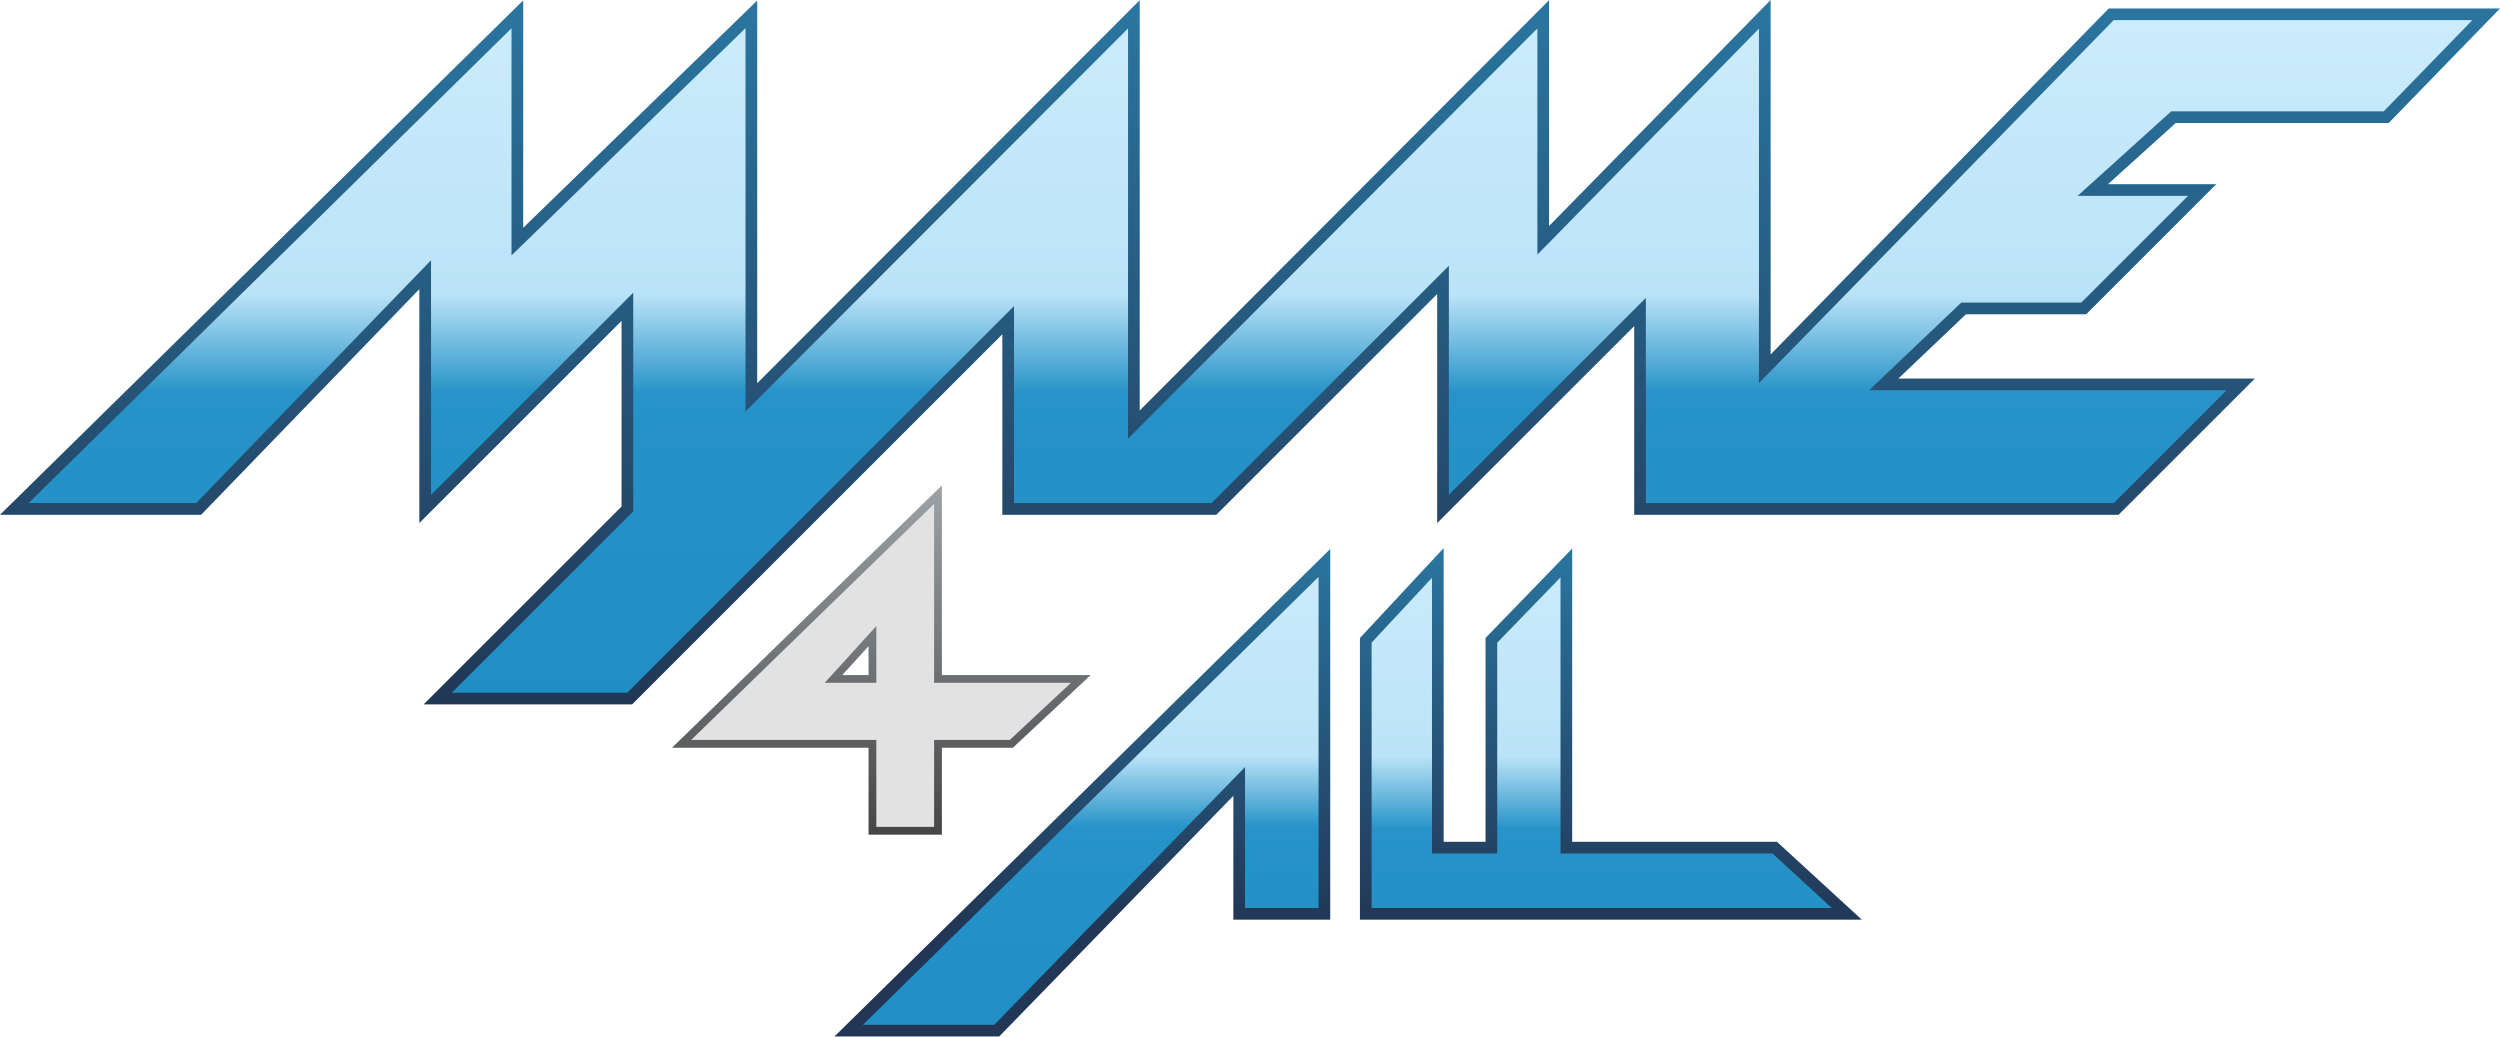
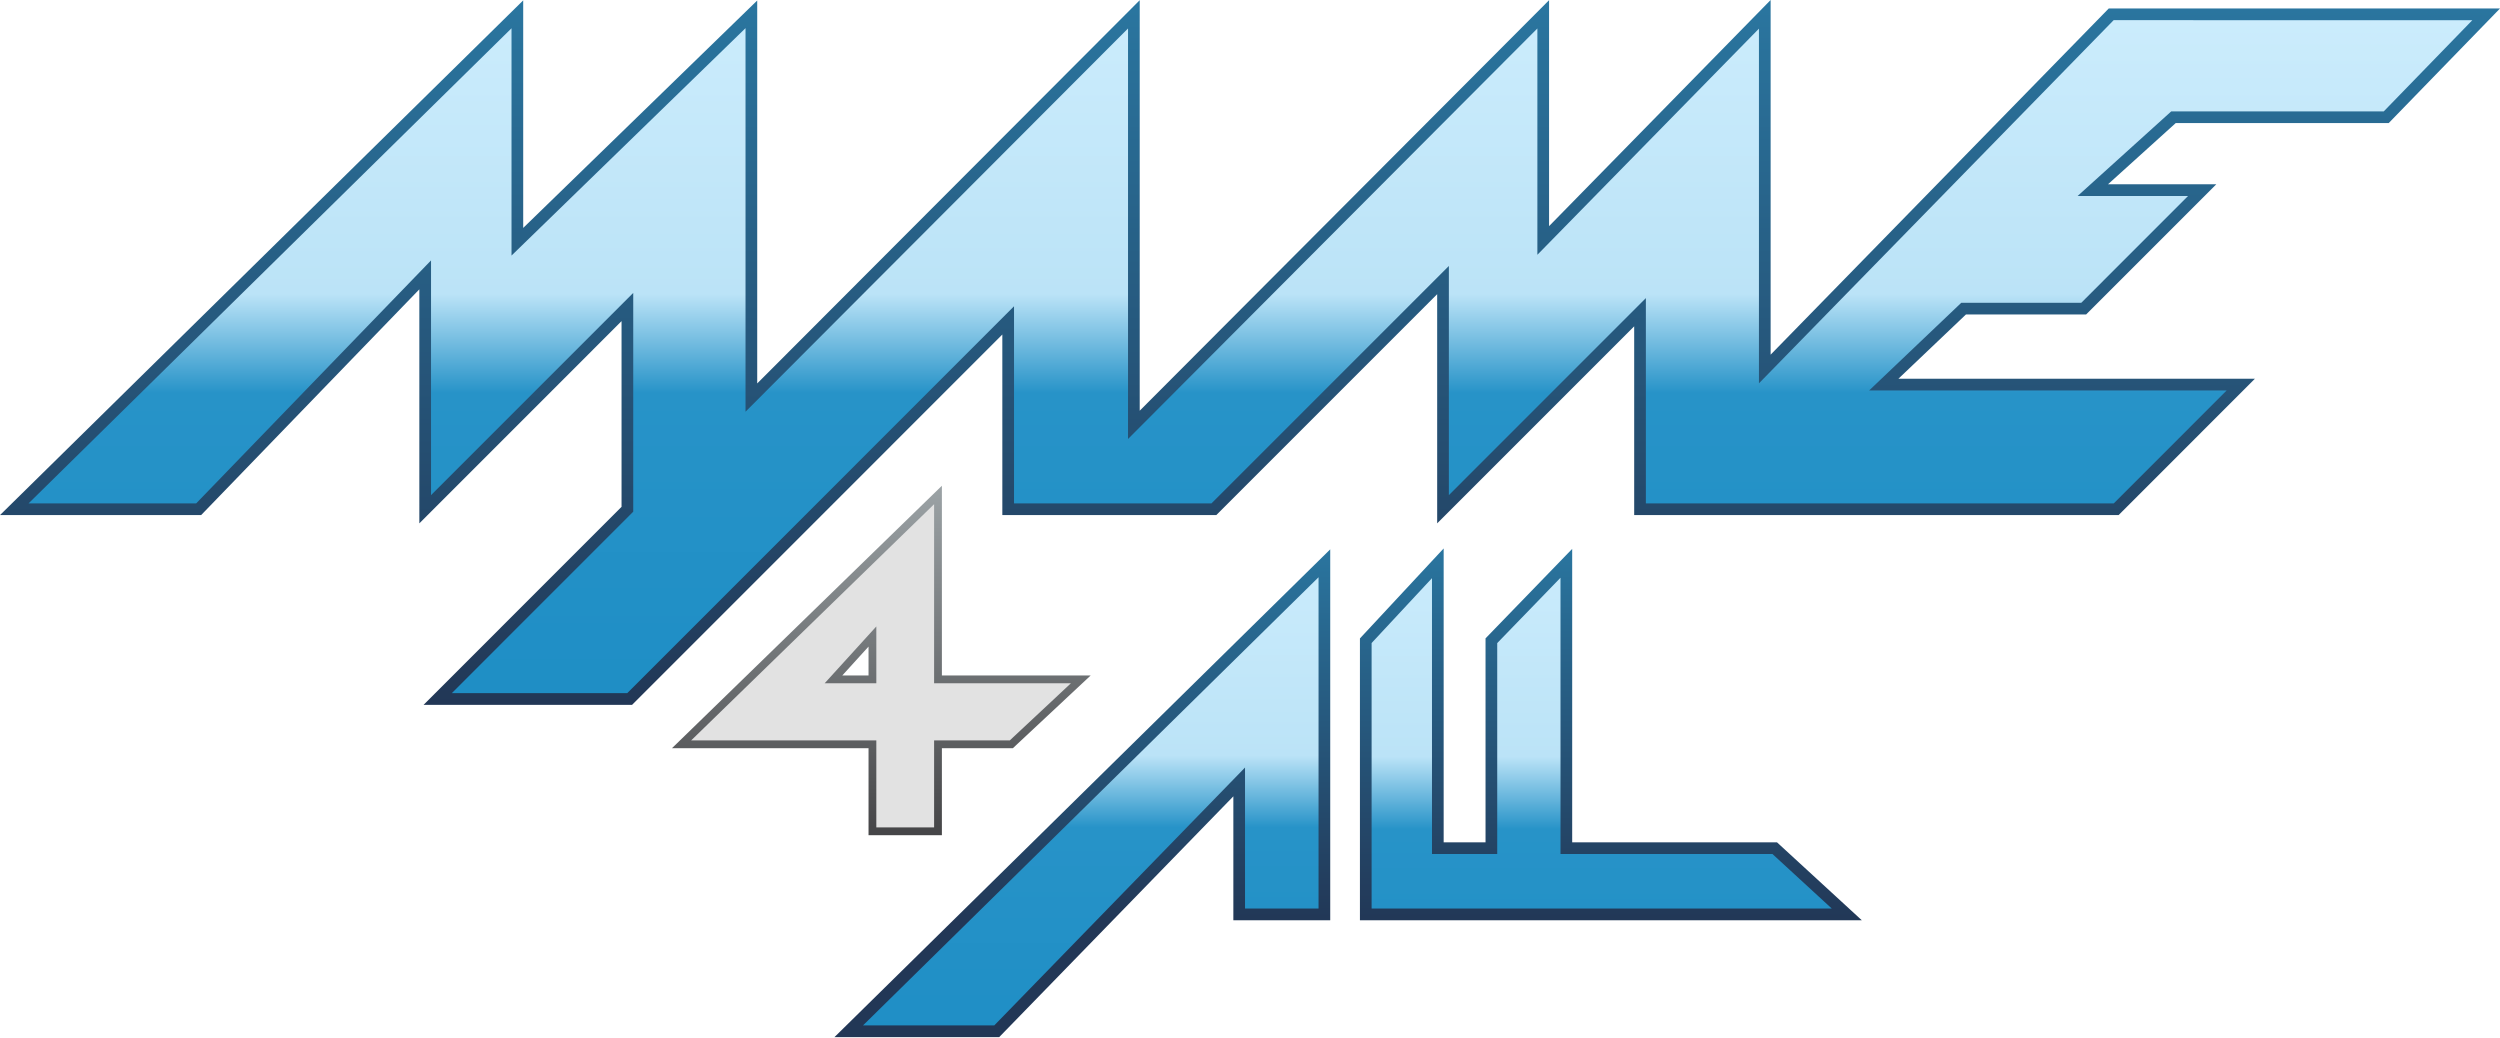
- <svg xmlns="http://www.w3.org/2000/svg" xmlns:xlink="http://www.w3.org/1999/xlink" enable-background="new -54.704 -17.335 641.883 266.225" height="1592" viewBox="-54.704 -17.335 3840 1592" width="3840">
+ <svg xmlns="http://www.w3.org/2000/svg" xmlns:xlink="http://www.w3.org/1999/xlink" enable-background="new -54.704 -17.335 641.883 266.225" height="1593" viewBox="0 0 3840 1593" width="3840" version="1.1" id="svg15">
+   <defs id="defs15" />
  <linearGradient id="a">
-     <stop offset=".005" stop-color="#cbecfc" />
-     <stop offset=".401" stop-color="#bbe3f7" />
-     <stop offset=".543" stop-color="#2793c8" />
-     <stop offset="1" stop-color="#1e8ec5" />
+     <stop offset=".005" stop-color="#cbecfc" id="stop1" />
+     <stop offset=".401" stop-color="#bbe3f7" id="stop2" />
+     <stop offset=".543" stop-color="#2793c8" id="stop3" />
+     <stop offset="1" stop-color="#1e8ec5" id="stop4" />
  </linearGradient>
-   <linearGradient id="b" gradientTransform="matrix(1 0 0 -1 654 409.2251)" gradientUnits="userSpaceOnUse" x1="-387.703" x2="-387.703" xlink:href="#a" y1="422.882" y2="243.83" />
+   <linearGradient id="b" gradientTransform="matrix(1,0,0,-1,654,409.2251)" gradientUnits="userSpaceOnUse" x1="-387.703" x2="-387.703" xlink:href="#a" y1="422.882" y2="243.83" />
  <linearGradient id="c">
-     <stop offset="0" stop-color="#2a76a0" />
-     <stop offset="1" stop-color="#223756" />
+     <stop offset="0" stop-color="#2a76a0" id="stop5" />
+     <stop offset="1" stop-color="#223756" id="stop6" />
  </linearGradient>
  <linearGradient id="d" gradientUnits="userSpaceOnUse" x1="266.238" x2="266.238" xlink:href="#c" y1="-17.721" y2="163.613" />
  <linearGradient id="e" gradientUnits="userSpaceOnUse" x1="171.582" x2="171.582" y1="106.779" y2="197.113">
-     <stop offset=".005" stop-color="#9ca3a6" />
-     <stop offset="1" stop-color="#454547" />
+     <stop offset=".005" stop-color="#9ca3a6" id="stop7" />
+     <stop offset="1" stop-color="#454547" id="stop8" />
  </linearGradient>
-   <linearGradient id="f" gradientTransform="matrix(1 0 0 -1 654 409.2251)" gradientUnits="userSpaceOnUse" x1="-429.724" x2="-429.724" xlink:href="#a" y1="284.818" y2="154.63" />
+   <linearGradient id="f" gradientTransform="matrix(1,0,0,-1,654,409.2251)" gradientUnits="userSpaceOnUse" x1="-429.724" x2="-429.724" xlink:href="#a" y1="284.818" y2="154.63" />
  <linearGradient id="g" gradientUnits="userSpaceOnUse" x1="223.192" x2="223.192" xlink:href="#c" y1="122.279" y2="219.613" />
-   <linearGradient id="h" gradientTransform="matrix(1 0 0 -1 654 409.2251)" gradientUnits="userSpaceOnUse" x1="-296.286" x2="-296.286" xlink:href="#a" y1="284.835" y2="153.835" />
+   <linearGradient id="h" gradientTransform="matrix(1,0,0,-1,654,409.2251)" gradientUnits="userSpaceOnUse" x1="-296.286" x2="-296.286" xlink:href="#a" y1="284.835" y2="153.835" />
  <linearGradient id="i" gradientUnits="userSpaceOnUse" x1="358.889" x2="358.889" xlink:href="#c" y1="122.279" y2="219.613" />
-   <g transform="matrix(5.98238 0 0 5.979904 272.5561 86.32664)">
-     <path d="m583.629-13.657h-96.273l-88.943 91.048v-91.048l-56.885 58.048v-58.048l-105.105 105.381v-105.381l-98.209 98.381v-98.381l-60.083 58.381v-58.381l-129.167 127.048h47.333l58.167-60.167v60.167l51.917-51.917v51.917l-48.708 48.708h49.291l97.187-97.187v48.479h52.813l58.834-58.833v58.833l50.583-50.583v50.583h122.25l32-32h-91.668l20.5-19.5h30.834l30.416-30.417h-28.082l20.707-18.708h54.625z" fill="url(#b)" />
-     <path d="m54.048 163.599 50.833-50.83v-47.674l-51.917 51.914-.002-60.075-56.028 57.956h-51.638l134.335-132.129v58.412l60.083-58.38v98.302l98.209-98.378-.002 105.377 105.105-105.381v58.002l56.887-58.05v91.042l86.811-88.866h96.908v1.502-1.502h3.549l-28.582 29.423h-54.684l-17.385 15.708h27.807l-33.419 33.418-30.855-.002-17.35 16.504h91.537l-34.998 34.998h-124.373v-48.461l-50.583 50.583v-58.833l-56.712 56.711h-54.934l-.002-46.355-95.063 95.064zm53.833-49.588-46.585 46.586h45.046l99.309-99.312v50.602h50.69l60.957-60.954v58.833l50.582-50.578v52.702h120.129l28.998-29h-91.795l23.65-22.5h30.813l27.416-27.417h-28.357l24.025-21.707h54.568l22.752-23.422-92.094-.003-91.074 93.229v-91.052l-56.887 58.05v-58.098l-105.103 105.383v-105.383l-98.208 98.382v-98.461l-60.082 58.378v-58.348l-124.002 121.966h43.033l60.303-62.376v60.257l51.917-51.914z" fill="url(#d)" />
-     <path d="m186.131 157.056v-47.333l-65.833 64h48.999v22.334h16.834v-22.334h18.833l17.834-16.667zm-16.834 0h-9.999l9.999-10.999z" fill="#e2e2e2" />
-     <path d="m168.296 197.057v-22.334h-50.464l69.299-67.368v48.7h38.201l-19.975 18.668-18.226-.002v22.336zm-45.535-24.336h47.536v22.335h14.833v-22.335h19.438l15.692-14.666h-34.13v-.999h1.001-1.001v.999h-1v-45.966zm34.275-14.666 13.262-14.586v13.587.999zm12.261-.999v-1.001zm-7.738-1.001h6.737v-7.413z" fill="url(#e)" />
-     <path d="m163.214 247.39 122.125-120.125v90.125h-21.875v-34l-62.25 64z" fill="url(#f)" />
-     <path d="m163.215 248.89v-1.5l1.05 1.068-1.05-1.068v1.5h-3.667l127.289-125.209v95.208h-24.873v-31.807l-60.118 61.808zm3.661-3 33.701-.002 64.384-66.194v36.195h18.877v-85.046z" fill="url(#g)" />
-     <path d="m314.464 127.265-18.5 19.875v70.25h123.499l-18.5-17h-53.5v-73.125l-19.25 19.875v53.25h-13.749z" fill="url(#h)" />
-     <path d="m294.464 218.889v-72.342l18.899-20.307 2.6-2.789v75.437h10.75v-52.357l22.248-22.97v75.329h52.586l21.768 19.999zm2.998-71.16v68.16h118.15l-15.234-14.001h-54.414l-.002-70.919-16.248 16.777v54.142h-16.75v-70.813z" fill="url(#i)" />
+   <g id="g17">
+     <g id="g16" transform="matrix(1,0,0,1.000628,54.704,17.34589)">
+       <g transform="matrix(5.98238,0,0,5.979904,272.5561,86.32664)" id="g15">
+         <path d="M 583.629,-13.657 H 487.356 L 398.413,77.391 V -13.657 L 341.528,44.391 V -13.657 L 236.423,91.724 V -13.657 L 138.214,84.724 V -13.657 L 78.131,44.724 V -13.657 L -51.036,113.391 H -3.703 L 54.464,53.224 v 60.167 l 51.917,-51.917 v 51.917 l -48.708,48.708 h 49.291 l 97.187,-97.187 v 48.479 h 52.813 l 58.834,-58.833 v 58.833 l 50.583,-50.583 v 50.583 h 122.25 l 32,-32 h -91.668 l 20.5,-19.5 h 30.834 l 30.416,-30.417 h -28.082 l 20.707,-18.708 h 54.625 z" fill="url(#b)" id="path8" style="fill:url(#b)" />
+         <path d="m 54.048,163.599 50.833,-50.83 V 65.095 L 52.964,117.009 52.962,56.934 -3.066,114.89 H -54.704 L 79.631,-17.239 v 58.412 l 60.083,-58.38 v 98.302 l 98.209,-98.378 -0.002,105.377 105.105,-105.381 v 58.002 l 56.887,-58.05 v 91.042 l 86.811,-88.866 h 96.908 v 1.502 -1.502 h 3.549 L 558.599,14.264 H 503.915 L 486.53,29.972 h 27.807 L 480.918,63.39 450.063,63.388 432.713,79.892 H 524.25 L 489.252,114.89 H 364.879 V 66.429 l -50.583,50.583 V 58.179 L 257.584,114.89 H 202.65 l -0.002,-46.355 -95.063,95.064 z m 53.833,-49.588 -46.585,46.586 h 45.046 l 99.309,-99.312 v 50.602 h 50.69 l 60.957,-60.954 v 58.833 L 367.88,59.188 v 52.702 h 120.129 l 28.998,-29 h -91.795 l 23.65,-22.5 h 30.813 l 27.416,-27.417 h -28.357 l 24.025,-21.707 h 54.568 l 22.752,-23.422 -92.094,-0.003 -91.074,93.229 V -9.982 l -56.887,58.05 V -10.03 L 234.921,95.353 V -10.03 L 136.713,88.352 V -10.109 L 76.631,48.269 V -10.079 L -47.371,111.887 H -4.338 L 55.965,49.511 v 60.257 l 51.917,-51.914 z" fill="url(#d)" id="path9" style="fill:url(#d)" />
+         <path d="m 186.131,157.056 v -47.333 l -65.833,64 h 48.999 v 22.334 h 16.834 v -22.334 h 18.833 l 17.834,-16.667 z m -16.834,0 h -9.999 l 9.999,-10.999 z" fill="#e2e2e2" id="path10" />
+         <path d="m 168.296,197.057 v -22.334 h -50.464 l 69.299,-67.368 v 48.7 h 38.201 l -19.975,18.668 -18.226,-0.002 v 22.336 z m -45.535,-24.336 h 47.536 v 22.335 h 14.833 v -22.335 h 19.438 l 15.692,-14.666 h -34.13 v -0.999 h 1.001 -1.001 v 0.999 h -1 v -45.966 z m 34.275,-14.666 13.262,-14.586 v 13.587 0.999 z m 12.261,-0.999 v -1.001 z m -7.738,-1.001 h 6.737 v -7.413 z" fill="url(#e)" id="path11" style="fill:url(#e)" />
+         <path d="M 163.214,247.39 285.339,127.265 v 90.125 h -21.875 v -34 l -62.25,64 z" fill="url(#f)" id="path12" style="fill:url(#f)" />
+         <path d="m 163.215,248.89 v -1.5 l 1.05,1.068 -1.05,-1.068 v 1.5 h -3.667 L 286.837,123.681 v 95.208 h -24.873 v -31.807 l -60.118,61.808 z m 3.661,-3 33.701,-0.002 64.384,-66.194 v 36.195 h 18.877 v -85.046 z" fill="url(#g)" id="path13" style="fill:url(#g)" />
+         <path d="m 314.464,127.265 -18.5,19.875 v 70.25 h 123.499 l -18.5,-17 h -53.5 v -73.125 l -19.25,19.875 v 53.25 h -13.749 z" fill="url(#h)" id="path14" style="fill:url(#h)" />
+         <path d="m 294.464,218.889 v -72.342 l 18.899,-20.307 2.6,-2.789 v 75.437 h 10.75 v -52.357 l 22.248,-22.97 v 75.329 h 52.586 l 21.768,19.999 z m 2.998,-71.16 v 68.16 h 118.15 l -15.234,-14.001 h -54.414 l -0.002,-70.919 -16.248,16.777 v 54.142 h -16.75 v -70.813 z" fill="url(#i)" id="path15" style="fill:url(#i)" />
+       </g>
+     </g>
  </g>
</svg>
